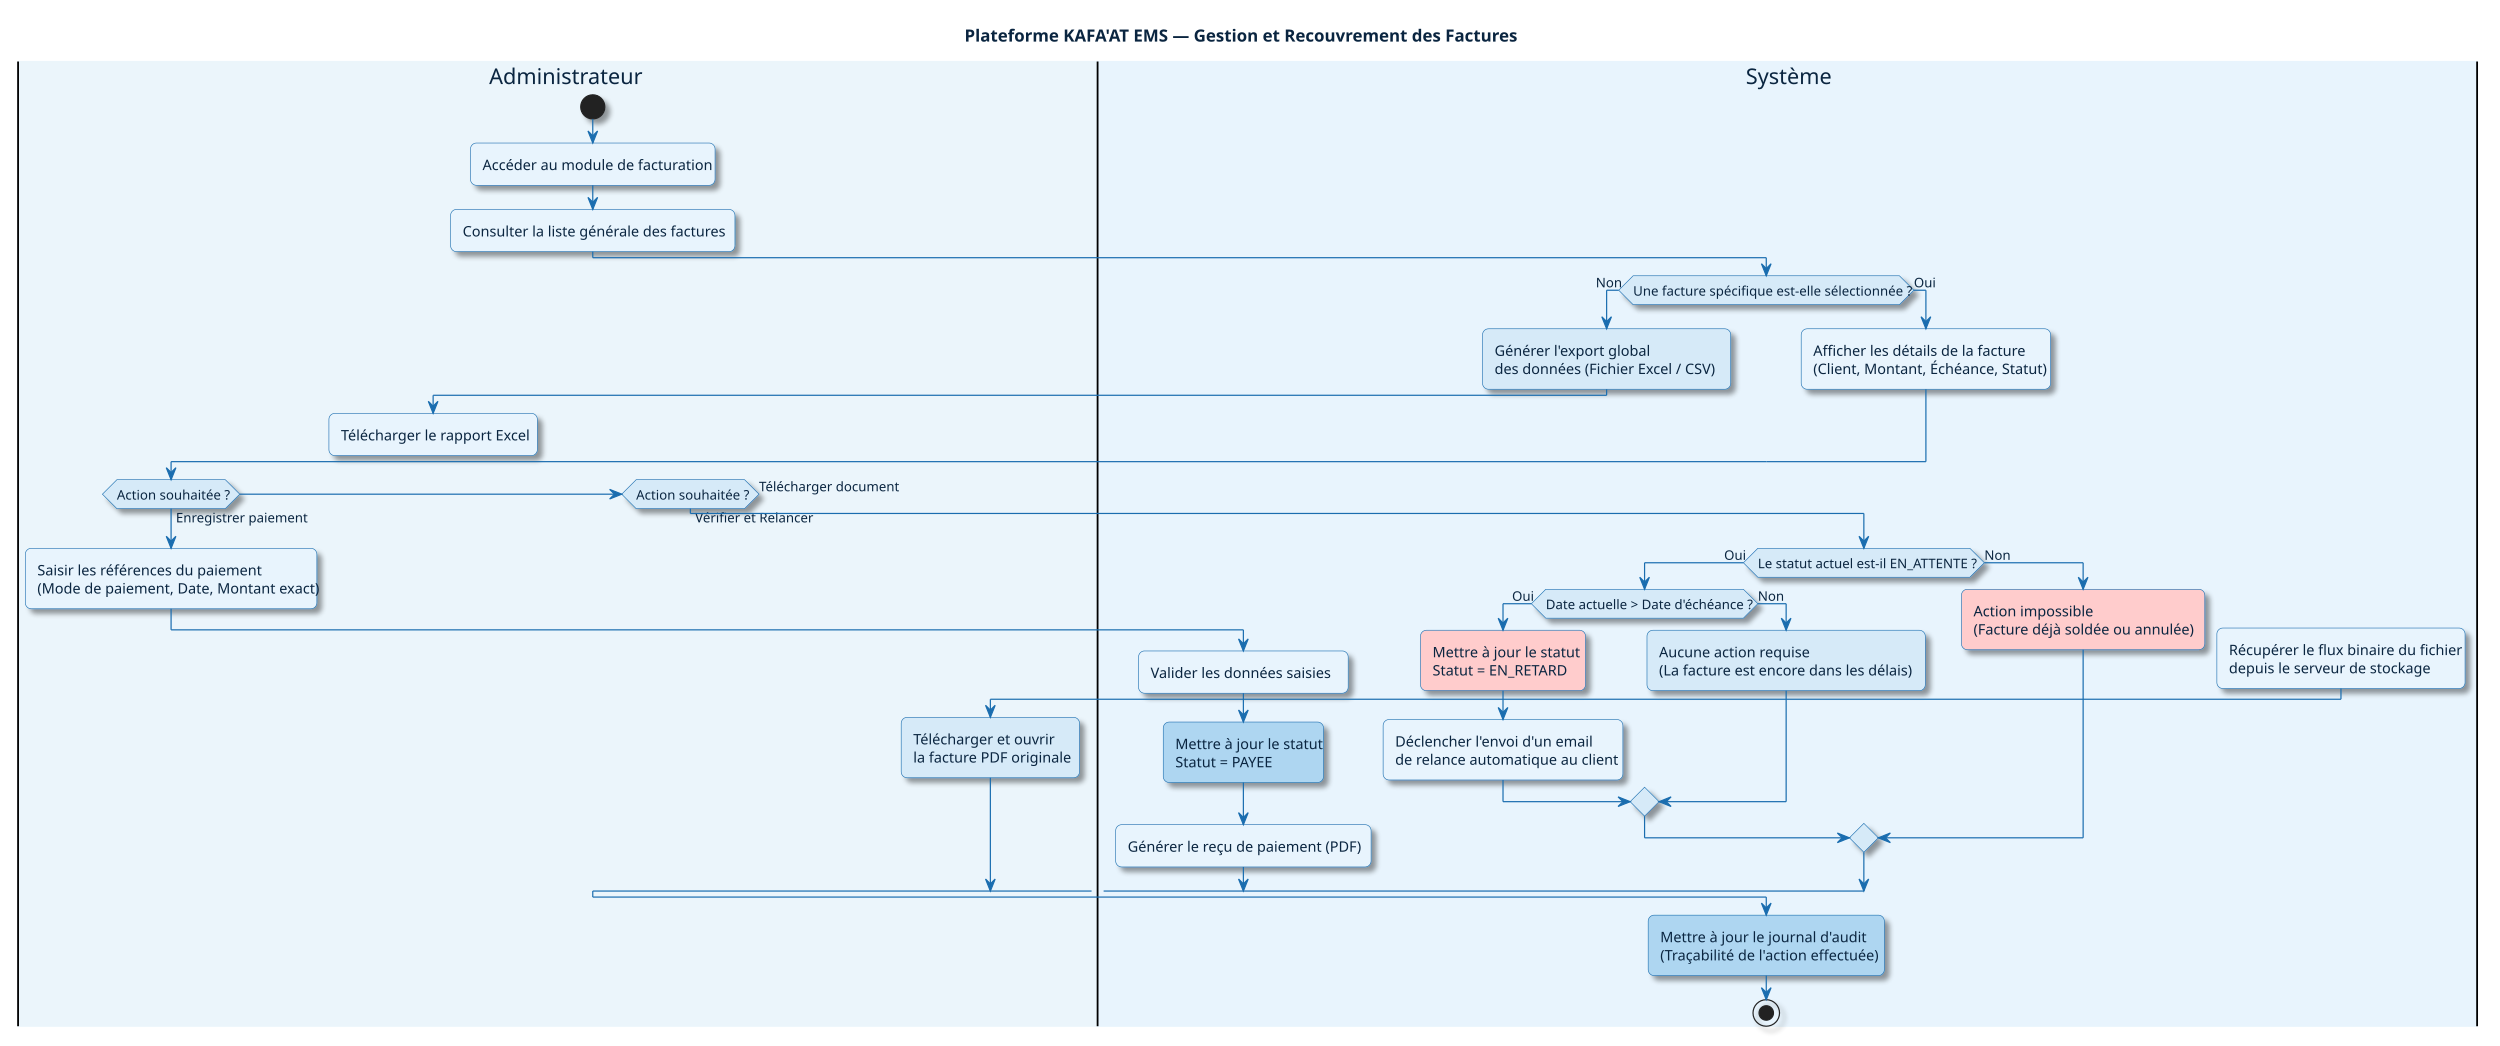
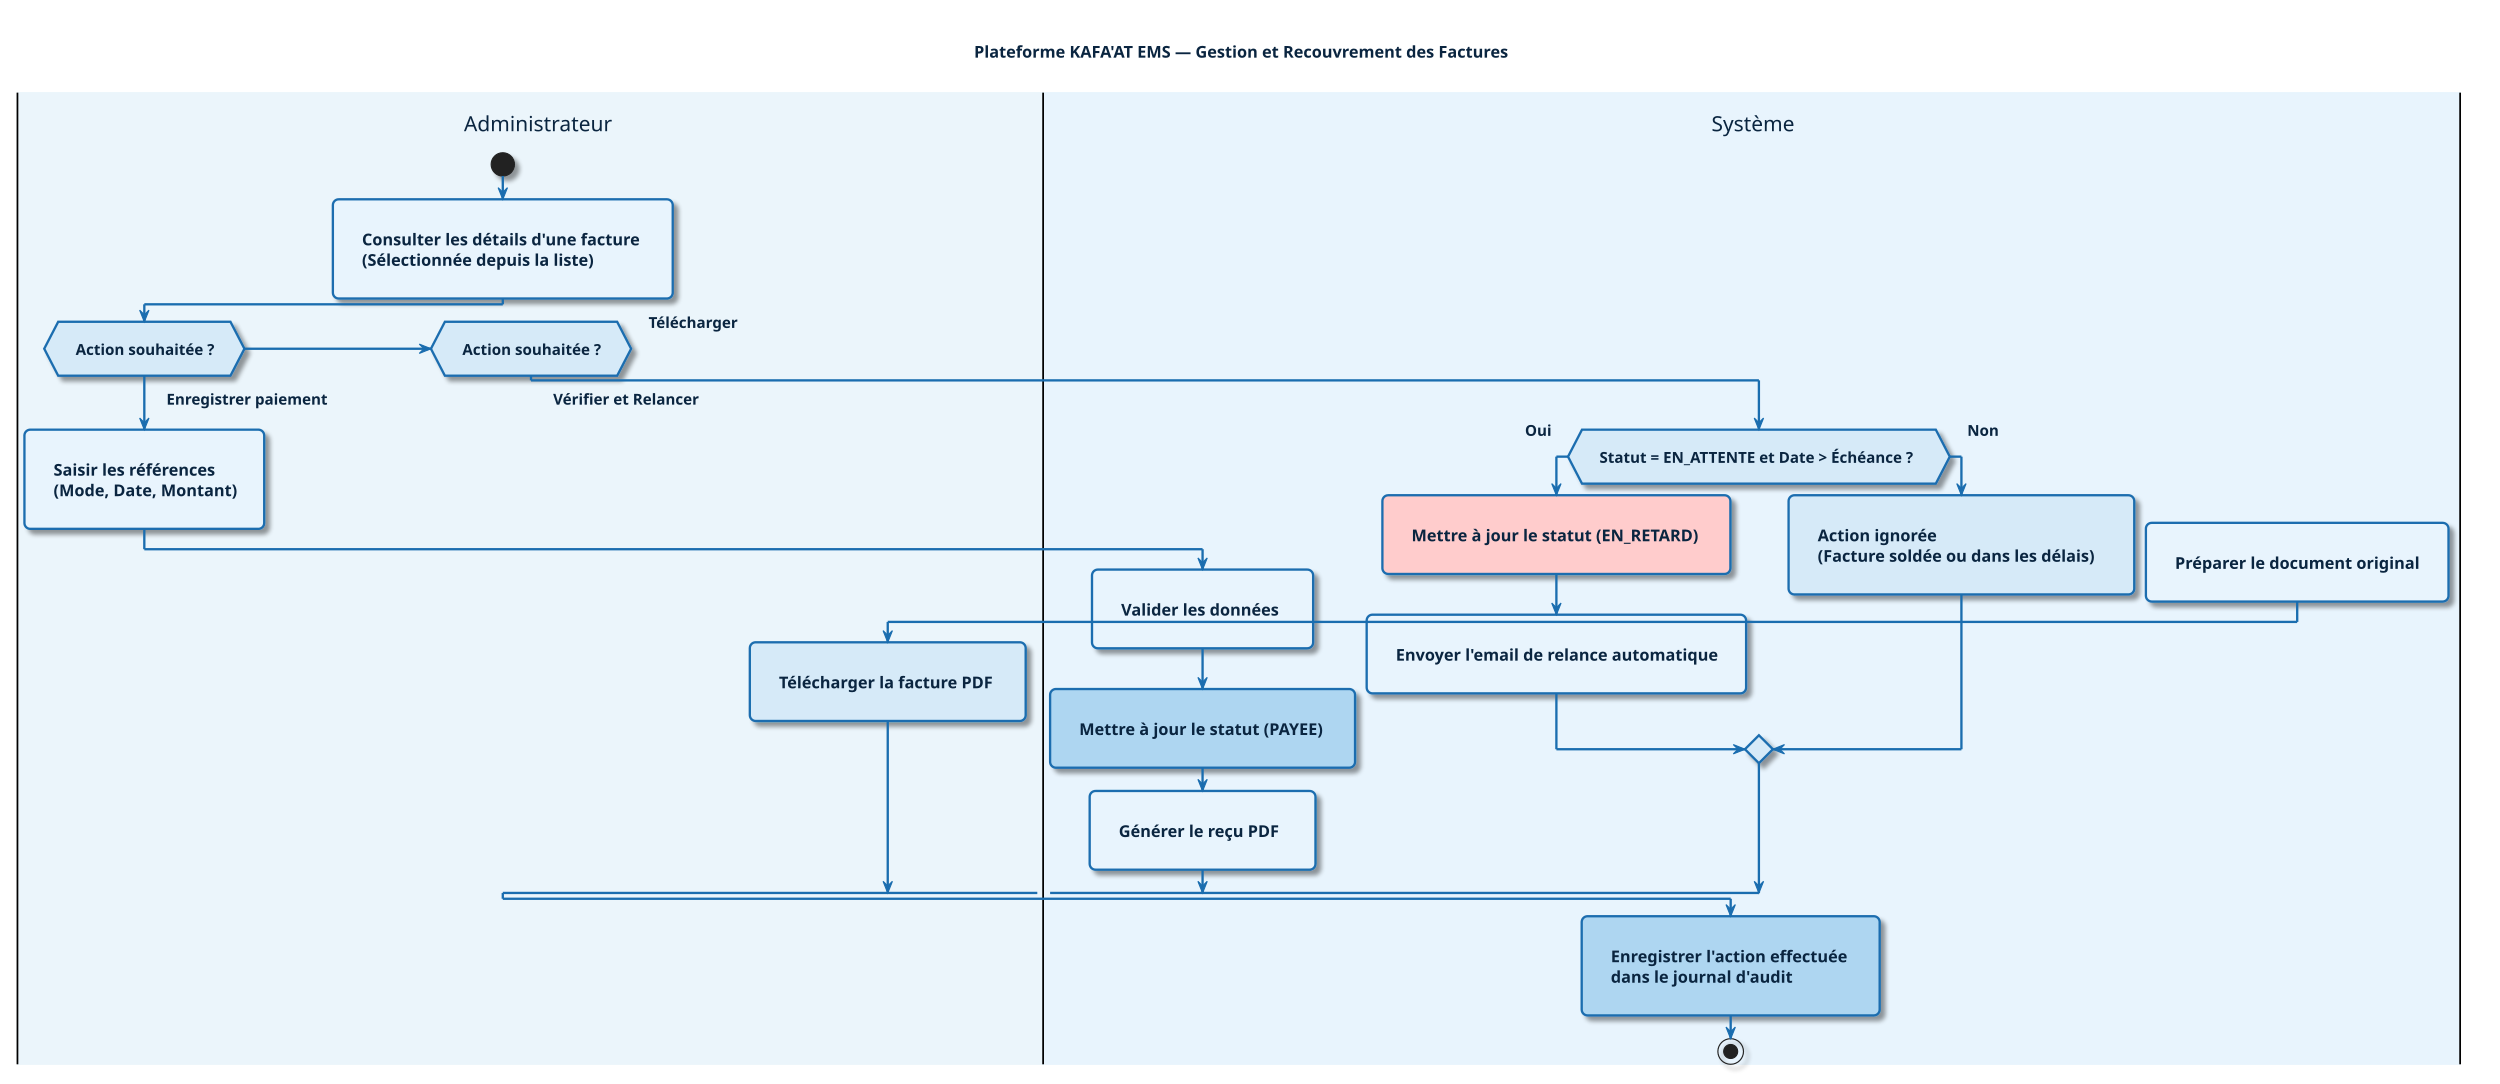
- <svg xmlns="http://www.w3.org/2000/svg" contentStyleType="text/css" height="868px" preserveAspectRatio="none" style="width:2075px;height:868px;background:#FFFFFF;" version="1.1" viewBox="0 0 2075 868" width="2075px" zoomAndPan="magnify">
+ <svg xmlns="http://www.w3.org/2000/svg" contentStyleType="text/css" height="931px" preserveAspectRatio="none" style="width:2148px;height:931px;background:#FFFFFF;" version="1.1" viewBox="0 0 2148 931" width="2148px" zoomAndPan="magnify">
  <defs>
-     <filter height="300%" id="fbro28ulmccvf" width="300%" x="-1" y="-1">
+     <filter height="300%" id="fytx4vvy6vx4m" width="300%" x="-1" y="-1">
      <feGaussianBlur result="blurOut" stdDeviation="2.0" />
      <feColorMatrix in="blurOut" result="blurOut2" type="matrix" values="0 0 0 0 0 0 0 0 0 0 0 0 0 0 0 0 0 0 .4 0" />
      <feOffset dx="4.0" dy="4.0" in="blurOut2" result="blurOut3" />
      <feBlend in="SourceGraphic" in2="blurOut3" mode="normal" />
    </filter>
  </defs>
  <g>
-     <text fill="#0A2540" font-family="sans-serif" font-size="14" font-weight="bold" lengthAdjust="spacing" textLength="471.438" x="800.531" y="34.533">Plateforme KAFA'AT EMS — Gestion et Recouvrement des Factures</text>
-     <rect fill="none" height="22.641" style="stroke:none;stroke-width:1.0;" width="2042.5" x="15" y="51.065" />
-     <rect fill="#EBF5FB" height="800.696" style="stroke:#EBF5FB;stroke-width:1.0;" width="896" x="15" y="51.065" />
-     <ellipse cx="492" cy="88.705" fill="#222222" filter="url(#fbro28ulmccvf)" rx="10" ry="10" style="stroke:#222222;stroke-width:1.0;" />
-     <rect fill="#E8F4FD" filter="url(#fbro28ulmccvf)" height="35.094" rx="5" ry="5" style="stroke:#1A6DAF;stroke-width:0.5;" width="203" x="390.5" y="118.705" />
-     <text fill="#0A2540" font-family="sans-serif" font-size="12" lengthAdjust="spacing" textLength="183" x="400.5" y="141.162">Accéder au module de facturation</text>
-     <rect fill="#E8F4FD" filter="url(#fbro28ulmccvf)" height="35.094" rx="5" ry="5" style="stroke:#1A6DAF;stroke-width:0.5;" width="236" x="374" y="173.799" />
-     <text fill="#0A2540" font-family="sans-serif" font-size="12" lengthAdjust="spacing" textLength="216" x="384" y="196.256">Consulter la liste générale des factures</text>
-     <rect fill="#E8F4FD" filter="url(#fbro28ulmccvf)" height="35.094" rx="5" ry="5" style="stroke:#1A6DAF;stroke-width:0.5;" width="173" x="273" y="343.08" />
-     <text fill="#0A2540" font-family="sans-serif" font-size="12" lengthAdjust="spacing" textLength="153" x="283" y="365.537">Télécharger le rapport Excel</text>
-     <polygon fill="#D6EAF8" filter="url(#fbro28ulmccvf)" points="97,398.174,187,398.174,199,410.174,187,422.174,97,422.174,85,410.174,97,398.174" style="stroke:#1A6DAF;stroke-width:0.5;" />
-     <text fill="#0A2540" font-family="sans-serif" font-size="11" lengthAdjust="spacing" textLength="99" x="146" y="433.593">Enregistrer paiement</text>
-     <text fill="#0A2540" font-family="sans-serif" font-size="11" lengthAdjust="spacing" textLength="90" x="97" y="414.675">Action souhaitée ?</text>
-     <rect fill="#E8F4FD" filter="url(#fbro28ulmccvf)" height="50.188" rx="5" ry="5" style="stroke:#1A6DAF;stroke-width:0.5;" width="242" x="21" y="455.093" />
-     <text fill="#0A2540" font-family="sans-serif" font-size="12" lengthAdjust="spacing" textLength="186" x="31" y="477.55">Saisir les références du paiement</text>
-     <text fill="#0A2540" font-family="sans-serif" font-size="12" lengthAdjust="spacing" textLength="222" x="31" y="492.644">(Mode de paiement, Date, Montant exact)</text>
-     <polygon fill="#D6EAF8" filter="url(#fbro28ulmccvf)" points="528,398.174,618,398.174,630,410.174,618,422.174,528,422.174,516,410.174,528,398.174" style="stroke:#1A6DAF;stroke-width:0.5;" />
-     <text fill="#0A2540" font-family="sans-serif" font-size="11" lengthAdjust="spacing" textLength="94" x="577" y="433.593">Vérifier et Relancer</text>
-     <text fill="#0A2540" font-family="sans-serif" font-size="11" lengthAdjust="spacing" textLength="90" x="528" y="414.675">Action souhaitée ?</text>
-     <text fill="#0A2540" font-family="sans-serif" font-size="11" lengthAdjust="spacing" textLength="108" x="630" y="407.757">Télécharger document</text>
-     <rect fill="#D6EAF8" filter="url(#fbro28ulmccvf)" height="50.188" rx="5" ry="5" style="stroke:#1A6DAF;stroke-width:0.5;" width="148" x="748" y="595.374" />
-     <text fill="#0A2540" font-family="sans-serif" font-size="12" lengthAdjust="spacing" textLength="112" x="758" y="617.831">Télécharger et ouvrir</text>
-     <text fill="#0A2540" font-family="sans-serif" font-size="12" lengthAdjust="spacing" textLength="128" x="758" y="632.925">la facture PDF originale</text>
-     <line style="stroke:#000000;stroke-width:1.5;" x1="15" x2="15" y1="51.065" y2="851.761" />
-     <rect fill="#E8F4FD" height="800.696" style="stroke:#E8F4FD;stroke-width:1.0;" width="1145" x="911" y="51.065" />
-     <polygon fill="#D6EAF8" filter="url(#fbro28ulmccvf)" points="1355.5,228.893,1576.5,228.893,1588.5,240.893,1576.5,252.893,1355.5,252.893,1343.5,240.893,1355.5,228.893" style="stroke:#1A6DAF;stroke-width:0.5;" />
-     <text fill="#0A2540" font-family="sans-serif" font-size="11" lengthAdjust="spacing" textLength="221" x="1355.5" y="245.394">Une facture spécifique est-elle sélectionnée ?</text>
-     <text fill="#0A2540" font-family="sans-serif" font-size="11" lengthAdjust="spacing" textLength="19" x="1324.5" y="238.476">Non</text>
-     <text fill="#0A2540" font-family="sans-serif" font-size="11" lengthAdjust="spacing" textLength="16" x="1588.5" y="238.476">Oui</text>
-     <rect fill="#D6EAF8" filter="url(#fbro28ulmccvf)" height="50.188" rx="5" ry="5" style="stroke:#1A6DAF;stroke-width:0.5;" width="206" x="1230.5" y="272.893" />
-     <text fill="#0A2540" font-family="sans-serif" font-size="12" lengthAdjust="spacing" textLength="123" x="1240.5" y="295.35">Générer l'export global</text>
-     <text fill="#0A2540" font-family="sans-serif" font-size="12" lengthAdjust="spacing" textLength="186" x="1240.5" y="310.443">des données (Fichier Excel / CSV)</text>
-     <rect fill="#E8F4FD" filter="url(#fbro28ulmccvf)" height="50.188" rx="5" ry="5" style="stroke:#1A6DAF;stroke-width:0.5;" width="207" x="1495" y="272.893" />
-     <text fill="#0A2540" font-family="sans-serif" font-size="12" lengthAdjust="spacing" textLength="170" x="1505" y="295.35">Afficher les détails de la facture</text>
-     <text fill="#0A2540" font-family="sans-serif" font-size="12" lengthAdjust="spacing" textLength="187" x="1505" y="310.443">(Client, Montant, Échéance, Statut)</text>
-     <rect fill="#E8F4FD" filter="url(#fbro28ulmccvf)" height="35.094" rx="5" ry="5" style="stroke:#1A6DAF;stroke-width:0.5;" width="174" x="945" y="540.28" />
-     <text fill="#0A2540" font-family="sans-serif" font-size="12" lengthAdjust="spacing" textLength="154" x="955" y="562.737">Valider les données saisies</text>
-     <rect fill="#AED6F1" filter="url(#fbro28ulmccvf)" height="50.188" rx="5" ry="5" style="stroke:#1A6DAF;stroke-width:0.5;" width="133" x="965.5" y="599.292" />
-     <text fill="#0A2540" font-family="sans-serif" font-size="12" lengthAdjust="spacing" textLength="113" x="975.5" y="621.749">Mettre à jour le statut</text>
-     <text fill="#0A2540" font-family="sans-serif" font-size="12" lengthAdjust="spacing" textLength="82" x="975.5" y="636.843">Statut = PAYEE</text>
-     <rect fill="#E8F4FD" filter="url(#fbro28ulmccvf)" height="35.094" rx="5" ry="5" style="stroke:#1A6DAF;stroke-width:0.5;" width="212" x="926" y="684.48" />
-     <text fill="#0A2540" font-family="sans-serif" font-size="12" lengthAdjust="spacing" textLength="192" x="936" y="706.937">Générer le reçu de paiement (PDF)</text>
-     <polygon fill="#D6EAF8" filter="url(#fbro28ulmccvf)" points="1459,455.093,1635,455.093,1647,467.093,1635,479.093,1459,479.093,1447,467.093,1459,455.093" style="stroke:#1A6DAF;stroke-width:0.5;" />
-     <text fill="#0A2540" font-family="sans-serif" font-size="11" lengthAdjust="spacing" textLength="176" x="1459" y="471.594">Le statut actuel est-il EN_ATTENTE ?</text>
-     <text fill="#0A2540" font-family="sans-serif" font-size="11" lengthAdjust="spacing" textLength="16" x="1431" y="464.676">Oui</text>
-     <text fill="#0A2540" font-family="sans-serif" font-size="11" lengthAdjust="spacing" textLength="19" x="1647" y="464.676">Non</text>
-     <polygon fill="#D6EAF8" filter="url(#fbro28ulmccvf)" points="1283,489.093,1447,489.093,1459,501.093,1447,513.093,1283,513.093,1271,501.093,1283,489.093" style="stroke:#1A6DAF;stroke-width:0.5;" />
-     <text fill="#0A2540" font-family="sans-serif" font-size="11" lengthAdjust="spacing" textLength="164" x="1283" y="505.594">Date actuelle &gt; Date d'échéance ?</text>
-     <text fill="#0A2540" font-family="sans-serif" font-size="11" lengthAdjust="spacing" textLength="16" x="1255" y="498.676">Oui</text>
-     <text fill="#0A2540" font-family="sans-serif" font-size="11" lengthAdjust="spacing" textLength="19" x="1459" y="498.676">Non</text>
-     <rect fill="#FFCCCC" filter="url(#fbro28ulmccvf)" height="50.188" rx="5" ry="5" style="stroke:#1A6DAF;stroke-width:0.5;" width="137" x="1179" y="523.093" />
-     <text fill="#0A2540" font-family="sans-serif" font-size="12" lengthAdjust="spacing" textLength="113" x="1189" y="545.55">Mettre à jour le statut</text>
-     <text fill="#0A2540" font-family="sans-serif" font-size="12" lengthAdjust="spacing" textLength="117" x="1189" y="560.644">Statut = EN_RETARD</text>
-     <rect fill="#E8F4FD" filter="url(#fbro28ulmccvf)" height="50.188" rx="5" ry="5" style="stroke:#1A6DAF;stroke-width:0.5;" width="199" x="1148" y="597.198" />
-     <text fill="#0A2540" font-family="sans-serif" font-size="12" lengthAdjust="spacing" textLength="160" x="1158" y="619.655">Déclencher l'envoi d'un email</text>
-     <text fill="#0A2540" font-family="sans-serif" font-size="12" lengthAdjust="spacing" textLength="179" x="1158" y="634.749">de relance automatique au client</text>
-     <rect fill="#D6EAF8" filter="url(#fbro28ulmccvf)" height="50.188" rx="5" ry="5" style="stroke:#1A6DAF;stroke-width:0.5;" width="231" x="1367" y="523.093" />
-     <text fill="#0A2540" font-family="sans-serif" font-size="12" lengthAdjust="spacing" textLength="122" x="1377" y="545.55">Aucune action requise</text>
-     <text fill="#0A2540" font-family="sans-serif" font-size="12" lengthAdjust="spacing" textLength="211" x="1377" y="560.644">(La facture est encore dans les délais)</text>
-     <polygon fill="#D6EAF8" filter="url(#fbro28ulmccvf)" points="1365,653.386,1377,665.386,1365,677.386,1353,665.386,1365,653.386" style="stroke:#1A6DAF;stroke-width:0.5;" />
-     <rect fill="#FFCCCC" filter="url(#fbro28ulmccvf)" height="50.188" rx="5" ry="5" style="stroke:#1A6DAF;stroke-width:0.5;" width="202" x="1628" y="489.093" />
-     <text fill="#0A2540" font-family="sans-serif" font-size="12" lengthAdjust="spacing" textLength="98" x="1638" y="511.55">Action impossible</text>
-     <text fill="#0A2540" font-family="sans-serif" font-size="12" lengthAdjust="spacing" textLength="182" x="1638" y="526.644">(Facture déjà soldée ou annulée)</text>
-     <polygon fill="#D6EAF8" filter="url(#fbro28ulmccvf)" points="1547,683.386,1559,695.386,1547,707.386,1535,695.386,1547,683.386" style="stroke:#1A6DAF;stroke-width:0.5;" />
-     <rect fill="#E8F4FD" filter="url(#fbro28ulmccvf)" height="50.188" rx="5" ry="5" style="stroke:#1A6DAF;stroke-width:0.5;" width="206" x="1840" y="521.269" />
-     <text fill="#0A2540" font-family="sans-serif" font-size="12" lengthAdjust="spacing" textLength="186" x="1850" y="543.726">Récupérer le flux binaire du fichier</text>
-     <text fill="#0A2540" font-family="sans-serif" font-size="12" lengthAdjust="spacing" textLength="165" x="1850" y="558.819">depuis le serveur de stockage</text>
-     <rect fill="#AED6F1" filter="url(#fbro28ulmccvf)" height="50.188" rx="5" ry="5" style="stroke:#1A6DAF;stroke-width:0.5;" width="196" x="1368" y="759.573" />
-     <text fill="#0A2540" font-family="sans-serif" font-size="12" lengthAdjust="spacing" textLength="160" x="1378" y="782.03">Mettre à jour le journal d'audit</text>
-     <text fill="#0A2540" font-family="sans-serif" font-size="12" lengthAdjust="spacing" textLength="176" x="1378" y="797.124">(Traçabilité de l'action effectuée)</text>
-     <ellipse cx="1466" cy="840.761" fill="none" filter="url(#fbro28ulmccvf)" rx="11" ry="11" style="stroke:#222222;stroke-width:1.0;" />
-     <ellipse cx="1466" cy="840.761" fill="#222222" rx="6" ry="6" style="stroke:#222222;stroke-width:1.0;" />
-     <line style="stroke:#000000;stroke-width:1.5;" x1="911" x2="911" y1="51.065" y2="851.761" />
-     <line style="stroke:#000000;stroke-width:1.5;" x1="2056" x2="2056" y1="51.065" y2="851.761" />
-     <line style="stroke:#1A6DAF;stroke-width:1.0;" x1="492" x2="492" y1="98.705" y2="118.705" />
-     <polygon fill="#1A6DAF" points="488,108.705,492,118.705,496,108.705,492,112.705" style="stroke:#1A6DAF;stroke-width:1.0;" />
-     <line style="stroke:#1A6DAF;stroke-width:1.0;" x1="492" x2="492" y1="153.799" y2="173.799" />
-     <polygon fill="#1A6DAF" points="488,163.799,492,173.799,496,163.799,492,167.799" style="stroke:#1A6DAF;stroke-width:1.0;" />
-     <line style="stroke:#1A6DAF;stroke-width:1.0;" x1="142" x2="142" y1="422.174" y2="455.093" />
-     <polygon fill="#1A6DAF" points="138,445.093,142,455.093,146,445.093,142,449.093" style="stroke:#1A6DAF;stroke-width:1.0;" />
-     <line style="stroke:#1A6DAF;stroke-width:1.0;" x1="199" x2="516" y1="410.174" y2="410.174" />
-     <polygon fill="#1A6DAF" points="506,406.174,516,410.174,506,414.174,510,410.174" style="stroke:#1A6DAF;stroke-width:1.0;" />
-     <line style="stroke:#1A6DAF;stroke-width:1.0;" x1="1466" x2="1466" y1="383.174" y2="383.174" />
-     <line style="stroke:#1A6DAF;stroke-width:1.0;" x1="1466" x2="142" y1="383.174" y2="383.174" />
-     <line style="stroke:#1A6DAF;stroke-width:1.0;" x1="142" x2="142" y1="383.174" y2="398.174" />
-     <polygon fill="#1A6DAF" points="138,388.174,142,398.174,146,388.174,142,392.174" style="stroke:#1A6DAF;stroke-width:1.0;" />
-     <line style="stroke:#1A6DAF;stroke-width:1.0;" x1="822" x2="822" y1="645.562" y2="739.573" />
-     <polygon fill="#1A6DAF" points="818,729.573,822,739.573,826,729.573,822,733.573" style="stroke:#1A6DAF;stroke-width:1.0;" />
-     <line style="stroke:#1A6DAF;stroke-width:1.0;" x1="492" x2="906" y1="739.573" y2="739.573" />
-     <line style="stroke:#1A6DAF;stroke-width:1.0;" x1="1343.5" x2="1333.5" y1="240.893" y2="240.893" />
-     <line style="stroke:#1A6DAF;stroke-width:1.0;" x1="1333.5" x2="1333.5" y1="240.893" y2="272.893" />
-     <polygon fill="#1A6DAF" points="1329.5,262.893,1333.5,272.893,1337.5,262.893,1333.5,266.893" style="stroke:#1A6DAF;stroke-width:1.0;" />
-     <line style="stroke:#1A6DAF;stroke-width:1.0;" x1="1588.5" x2="1598.5" y1="240.893" y2="240.893" />
-     <line style="stroke:#1A6DAF;stroke-width:1.0;" x1="1598.5" x2="1598.5" y1="240.893" y2="272.893" />
-     <polygon fill="#1A6DAF" points="1594.5,262.893,1598.5,272.893,1602.5,262.893,1598.5,266.893" style="stroke:#1A6DAF;stroke-width:1.0;" />
-     <line style="stroke:#1A6DAF;stroke-width:1.0;" x1="1598.5" x2="1598.5" y1="323.08" y2="383.174" />
-     <line style="stroke:#1A6DAF;stroke-width:1.0;" x1="1598.5" x2="1466" y1="383.174" y2="383.174" />
-     <line style="stroke:#1A6DAF;stroke-width:1.0;" x1="1032" x2="1032" y1="575.374" y2="599.292" />
-     <polygon fill="#1A6DAF" points="1028,589.292,1032,599.292,1036,589.292,1032,593.292" style="stroke:#1A6DAF;stroke-width:1.0;" />
-     <line style="stroke:#1A6DAF;stroke-width:1.0;" x1="1032" x2="1032" y1="649.48" y2="684.48" />
-     <polygon fill="#1A6DAF" points="1028,674.48,1032,684.48,1036,674.48,1032,678.48" style="stroke:#1A6DAF;stroke-width:1.0;" />
-     <line style="stroke:#1A6DAF;stroke-width:1.0;" x1="1247.5" x2="1247.5" y1="573.28" y2="597.198" />
-     <polygon fill="#1A6DAF" points="1243.5,587.198,1247.5,597.198,1251.5,587.198,1247.5,591.198" style="stroke:#1A6DAF;stroke-width:1.0;" />
-     <line style="stroke:#1A6DAF;stroke-width:1.0;" x1="1271" x2="1247.5" y1="501.093" y2="501.093" />
-     <line style="stroke:#1A6DAF;stroke-width:1.0;" x1="1247.5" x2="1247.5" y1="501.093" y2="523.093" />
-     <polygon fill="#1A6DAF" points="1243.5,513.093,1247.5,523.093,1251.5,513.093,1247.5,517.093" style="stroke:#1A6DAF;stroke-width:1.0;" />
-     <line style="stroke:#1A6DAF;stroke-width:1.0;" x1="1459" x2="1482.5" y1="501.093" y2="501.093" />
-     <line style="stroke:#1A6DAF;stroke-width:1.0;" x1="1482.5" x2="1482.5" y1="501.093" y2="523.093" />
-     <polygon fill="#1A6DAF" points="1478.5,513.093,1482.5,523.093,1486.5,513.093,1482.5,517.093" style="stroke:#1A6DAF;stroke-width:1.0;" />
-     <line style="stroke:#1A6DAF;stroke-width:1.0;" x1="1247.5" x2="1247.5" y1="647.386" y2="665.386" />
-     <line style="stroke:#1A6DAF;stroke-width:1.0;" x1="1247.5" x2="1353" y1="665.386" y2="665.386" />
-     <polygon fill="#1A6DAF" points="1343,661.386,1353,665.386,1343,669.386,1347,665.386" style="stroke:#1A6DAF;stroke-width:1.0;" />
-     <line style="stroke:#1A6DAF;stroke-width:1.0;" x1="1482.5" x2="1482.5" y1="573.28" y2="665.386" />
-     <line style="stroke:#1A6DAF;stroke-width:1.0;" x1="1482.5" x2="1377" y1="665.386" y2="665.386" />
-     <polygon fill="#1A6DAF" points="1387,661.386,1377,665.386,1387,669.386,1383,665.386" style="stroke:#1A6DAF;stroke-width:1.0;" />
-     <line style="stroke:#1A6DAF;stroke-width:1.0;" x1="1447" x2="1365" y1="467.093" y2="467.093" />
-     <line style="stroke:#1A6DAF;stroke-width:1.0;" x1="1365" x2="1365" y1="467.093" y2="489.093" />
-     <polygon fill="#1A6DAF" points="1361,479.093,1365,489.093,1369,479.093,1365,483.093" style="stroke:#1A6DAF;stroke-width:1.0;" />
-     <line style="stroke:#1A6DAF;stroke-width:1.0;" x1="1647" x2="1729" y1="467.093" y2="467.093" />
-     <line style="stroke:#1A6DAF;stroke-width:1.0;" x1="1729" x2="1729" y1="467.093" y2="489.093" />
-     <polygon fill="#1A6DAF" points="1725,479.093,1729,489.093,1733,479.093,1729,483.093" style="stroke:#1A6DAF;stroke-width:1.0;" />
-     <line style="stroke:#1A6DAF;stroke-width:1.0;" x1="1365" x2="1365" y1="677.386" y2="695.386" />
-     <line style="stroke:#1A6DAF;stroke-width:1.0;" x1="1365" x2="1535" y1="695.386" y2="695.386" />
-     <polygon fill="#1A6DAF" points="1525,691.386,1535,695.386,1525,699.386,1529,695.386" style="stroke:#1A6DAF;stroke-width:1.0;" />
-     <line style="stroke:#1A6DAF;stroke-width:1.0;" x1="1729" x2="1729" y1="539.28" y2="695.386" />
-     <line style="stroke:#1A6DAF;stroke-width:1.0;" x1="1729" x2="1559" y1="695.386" y2="695.386" />
-     <polygon fill="#1A6DAF" points="1569,691.386,1559,695.386,1569,699.386,1565,695.386" style="stroke:#1A6DAF;stroke-width:1.0;" />
-     <line style="stroke:#1A6DAF;stroke-width:1.0;" x1="1032" x2="1032" y1="719.573" y2="739.573" />
-     <polygon fill="#1A6DAF" points="1028,729.573,1032,739.573,1036,729.573,1032,733.573" style="stroke:#1A6DAF;stroke-width:1.0;" />
-     <line style="stroke:#1A6DAF;stroke-width:1.0;" x1="1547" x2="1547" y1="707.386" y2="739.573" />
-     <polygon fill="#1A6DAF" points="1543,729.573,1547,739.573,1551,729.573,1547,733.573" style="stroke:#1A6DAF;stroke-width:1.0;" />
-     <line style="stroke:#1A6DAF;stroke-width:1.0;" x1="916" x2="1547" y1="739.573" y2="739.573" />
-     <line style="stroke:#1A6DAF;stroke-width:1.0;" x1="1466" x2="1466" y1="809.761" y2="829.761" />
-     <polygon fill="#1A6DAF" points="1462,819.761,1466,829.761,1470,819.761,1466,823.761" style="stroke:#1A6DAF;stroke-width:1.0;" />
-     <line style="stroke:#1A6DAF;stroke-width:1.0;" x1="1333.5" x2="1333.5" y1="323.08" y2="328.08" />
-     <line style="stroke:#1A6DAF;stroke-width:1.0;" x1="1333.5" x2="359.5" y1="328.08" y2="328.08" />
-     <line style="stroke:#1A6DAF;stroke-width:1.0;" x1="359.5" x2="359.5" y1="328.08" y2="343.08" />
-     <polygon fill="#1A6DAF" points="355.5,333.08,359.5,343.08,363.5,333.08,359.5,337.08" style="stroke:#1A6DAF;stroke-width:1.0;" />
-     <line style="stroke:#1A6DAF;stroke-width:1.0;" x1="492" x2="492" y1="208.893" y2="213.893" />
-     <line style="stroke:#1A6DAF;stroke-width:1.0;" x1="492" x2="1466" y1="213.893" y2="213.893" />
-     <line style="stroke:#1A6DAF;stroke-width:1.0;" x1="1466" x2="1466" y1="213.893" y2="228.893" />
-     <polygon fill="#1A6DAF" points="1462,218.893,1466,228.893,1470,218.893,1466,222.893" style="stroke:#1A6DAF;stroke-width:1.0;" />
-     <line style="stroke:#1A6DAF;stroke-width:1.0;" x1="142" x2="142" y1="505.28" y2="522.78" />
-     <line style="stroke:#1A6DAF;stroke-width:1.0;" x1="142" x2="1032" y1="522.78" y2="522.78" />
-     <line style="stroke:#1A6DAF;stroke-width:1.0;" x1="1032" x2="1032" y1="522.78" y2="540.28" />
-     <polygon fill="#1A6DAF" points="1028,530.28,1032,540.28,1036,530.28,1032,534.28" style="stroke:#1A6DAF;stroke-width:1.0;" />
-     <line style="stroke:#1A6DAF;stroke-width:1.0;" x1="1943" x2="1943" y1="571.456" y2="580.374" />
-     <line style="stroke:#1A6DAF;stroke-width:1.0;" x1="1943" x2="822" y1="580.374" y2="580.374" />
-     <line style="stroke:#1A6DAF;stroke-width:1.0;" x1="822" x2="822" y1="580.374" y2="595.374" />
-     <polygon fill="#1A6DAF" points="818,585.374,822,595.374,826,585.374,822,589.374" style="stroke:#1A6DAF;stroke-width:1.0;" />
-     <line style="stroke:#1A6DAF;stroke-width:1.0;" x1="573" x2="573" y1="422.174" y2="426.174" />
-     <line style="stroke:#1A6DAF;stroke-width:1.0;" x1="573" x2="1547" y1="426.174" y2="426.174" />
-     <line style="stroke:#1A6DAF;stroke-width:1.0;" x1="1547" x2="1547" y1="426.174" y2="455.093" />
-     <polygon fill="#1A6DAF" points="1543,445.093,1547,455.093,1551,445.093,1547,449.093" style="stroke:#1A6DAF;stroke-width:1.0;" />
-     <line style="stroke:#1A6DAF;stroke-width:1.0;" x1="492" x2="492" y1="739.573" y2="744.573" />
-     <line style="stroke:#1A6DAF;stroke-width:1.0;" x1="492" x2="1466" y1="744.573" y2="744.573" />
-     <line style="stroke:#1A6DAF;stroke-width:1.0;" x1="1466" x2="1466" y1="744.573" y2="759.573" />
-     <polygon fill="#1A6DAF" points="1462,749.573,1466,759.573,1470,749.573,1466,753.573" style="stroke:#1A6DAF;stroke-width:1.0;" />
-     <text fill="#0A2540" font-family="sans-serif" font-size="18" lengthAdjust="spacing" textLength="114" x="406" y="69.75">Administrateur</text>
-     <text fill="#0A2540" font-family="sans-serif" font-size="18" lengthAdjust="spacing" textLength="69" x="1449" y="69.75">Système</text>
+     <text fill="#0A2540" font-family="sans-serif" font-size="14" font-weight="bold" lengthAdjust="spacing" textLength="471.438" x="836.906" y="49.533">Plateforme KAFA'AT EMS — Gestion et Recouvrement des Factures</text>
+     <rect fill="none" height="46.641" style="stroke:none;stroke-width:1.0;" width="2115.25" x="15" y="79.609" />
+     <rect fill="#EBF5FB" height="834.828" style="stroke:#EBF5FB;stroke-width:1.0;" width="881.25" x="15" y="79.609" />
+     <ellipse cx="432" cy="141.25" fill="#222222" filter="url(#fytx4vvy6vx4m)" rx="10" ry="10" style="stroke:#222222;stroke-width:1.0;" />
+     <rect fill="#E8F4FD" filter="url(#fytx4vvy6vx4m)" height="85.219" rx="5" ry="5" style="stroke:#1A6DAF;stroke-width:2.0;" width="292" x="286" y="171.25" />
+     <text fill="#0A2540" font-family="sans-serif" font-size="14" font-weight="bold" lengthAdjust="spacing" textLength="242" x="311" y="210.783">Consulter les détails d'une facture</text>
+     <text fill="#0A2540" font-family="sans-serif" font-size="14" font-weight="bold" lengthAdjust="spacing" textLength="205" x="311" y="228.393">(Sélectionnée depuis la liste)</text>
+     <polygon fill="#D6EAF8" filter="url(#fytx4vvy6vx4m)" points="50,276.469,198,276.469,210,299.644,198,322.82,50,322.82,38,299.644,50,276.469" style="stroke:#1A6DAF;stroke-width:2.0;" />
+     <text fill="#0A2540" font-family="sans-serif" font-size="13" font-weight="bold" lengthAdjust="spacing" textLength="133" x="143" y="347.672">Enregistrer paiement</text>
+     <text fill="#0A2540" font-family="sans-serif" font-size="13" font-weight="bold" lengthAdjust="spacing" textLength="118" x="65" y="304.964">Action souhaitée ?</text>
+     <rect fill="#E8F4FD" filter="url(#fytx4vvy6vx4m)" height="85.219" rx="5" ry="5" style="stroke:#1A6DAF;stroke-width:2.0;" width="206" x="21" y="369.172" />
+     <text fill="#0A2540" font-family="sans-serif" font-size="14" font-weight="bold" lengthAdjust="spacing" textLength="146" x="46" y="408.705">Saisir les références</text>
+     <text fill="#0A2540" font-family="sans-serif" font-size="14" font-weight="bold" lengthAdjust="spacing" textLength="156" x="46" y="426.315">(Mode, Date, Montant)</text>
+     <polygon fill="#D6EAF8" filter="url(#fytx4vvy6vx4m)" points="382.25,276.469,530.25,276.469,542.25,299.644,530.25,322.82,382.25,322.82,370.25,299.644,382.25,276.469" style="stroke:#1A6DAF;stroke-width:2.0;" />
+     <text fill="#0A2540" font-family="sans-serif" font-size="13" font-weight="bold" lengthAdjust="spacing" textLength="124" x="475.25" y="347.672">Vérifier et Relancer</text>
+     <text fill="#0A2540" font-family="sans-serif" font-size="13" font-weight="bold" lengthAdjust="spacing" textLength="118" x="397.25" y="304.964">Action souhaitée ?</text>
+     <text fill="#0A2540" font-family="sans-serif" font-size="13" font-weight="bold" lengthAdjust="spacing" textLength="77" x="557.25" y="281.788">Télécharger</text>
+     <rect fill="#D6EAF8" filter="url(#fytx4vvy6vx4m)" height="67.609" rx="5" ry="5" style="stroke:#1A6DAF;stroke-width:2.0;" width="237" x="644.25" y="551.844" />
+     <text fill="#0A2540" font-family="sans-serif" font-size="14" font-weight="bold" lengthAdjust="spacing" textLength="187" x="669.25" y="591.377">Télécharger la facture PDF</text>
+     <line style="stroke:#000000;stroke-width:1.5;" x1="15" x2="15" y1="79.609" y2="914.438" />
+     <rect fill="#E8F4FD" height="834.828" style="stroke:#E8F4FD;stroke-width:1.0;" width="1217.5" x="896.25" y="79.609" />
+     <rect fill="#E8F4FD" filter="url(#fytx4vvy6vx4m)" height="67.609" rx="5" ry="5" style="stroke:#1A6DAF;stroke-width:2.0;" width="190" x="938.25" y="489.391" />
+     <text fill="#0A2540" font-family="sans-serif" font-size="14" font-weight="bold" lengthAdjust="spacing" textLength="140" x="963.25" y="528.924">Valider les données</text>
+     <rect fill="#AED6F1" filter="url(#fytx4vvy6vx4m)" height="67.609" rx="5" ry="5" style="stroke:#1A6DAF;stroke-width:2.0;" width="262" x="902.25" y="592" />
+     <text fill="#0A2540" font-family="sans-serif" font-size="14" font-weight="bold" lengthAdjust="spacing" textLength="212" x="927.25" y="631.533">Mettre à jour le statut (PAYEE)</text>
+     <rect fill="#E8F4FD" filter="url(#fytx4vvy6vx4m)" height="67.609" rx="5" ry="5" style="stroke:#1A6DAF;stroke-width:2.0;" width="194" x="936.25" y="679.609" />
+     <text fill="#0A2540" font-family="sans-serif" font-size="14" font-weight="bold" lengthAdjust="spacing" textLength="144" x="961.25" y="719.143">Générer le reçu PDF</text>
+     <polygon fill="#D6EAF8" filter="url(#fytx4vvy6vx4m)" points="1359.25,369.172,1663.25,369.172,1675.25,392.348,1663.25,415.523,1359.25,415.523,1347.25,392.348,1359.25,369.172" style="stroke:#1A6DAF;stroke-width:2.0;" />
+     <text fill="#0A2540" font-family="sans-serif" font-size="13" font-weight="bold" lengthAdjust="spacing" textLength="274" x="1374.25" y="397.667">Statut = EN_ATTENTE et Date &gt; Échéance ?</text>
+     <text fill="#0A2540" font-family="sans-serif" font-size="13" font-weight="bold" lengthAdjust="spacing" textLength="22" x="1310.25" y="374.491">Oui</text>
+     <text fill="#0A2540" font-family="sans-serif" font-size="13" font-weight="bold" lengthAdjust="spacing" textLength="25" x="1690.25" y="374.491">Non</text>
+     <rect fill="#FFCCCC" filter="url(#fytx4vvy6vx4m)" height="67.609" rx="5" ry="5" style="stroke:#1A6DAF;stroke-width:2.0;" width="299" x="1187.75" y="425.523" />
+     <text fill="#0A2540" font-family="sans-serif" font-size="14" font-weight="bold" lengthAdjust="spacing" textLength="249" x="1212.75" y="465.057">Mettre à jour le statut (EN_RETARD)</text>
+     <rect fill="#E8F4FD" filter="url(#fytx4vvy6vx4m)" height="67.609" rx="5" ry="5" style="stroke:#1A6DAF;stroke-width:2.0;" width="326" x="1174.25" y="528.133" />
+     <text fill="#0A2540" font-family="sans-serif" font-size="14" font-weight="bold" lengthAdjust="spacing" textLength="276" x="1199.25" y="567.666">Envoyer l'email de relance automatique</text>
+     <rect fill="#D6EAF8" filter="url(#fytx4vvy6vx4m)" height="85.219" rx="5" ry="5" style="stroke:#1A6DAF;stroke-width:2.0;" width="297" x="1536.75" y="425.523" />
+     <text fill="#0A2540" font-family="sans-serif" font-size="14" font-weight="bold" lengthAdjust="spacing" textLength="103" x="1561.75" y="465.057">Action ignorée</text>
+     <text fill="#0A2540" font-family="sans-serif" font-size="14" font-weight="bold" lengthAdjust="spacing" textLength="247" x="1561.75" y="482.666">(Facture soldée ou dans les délais)</text>
+     <polygon fill="#D6EAF8" filter="url(#fytx4vvy6vx4m)" points="1511.25,631.742,1523.25,643.742,1511.25,655.742,1499.25,643.742,1511.25,631.742" style="stroke:#1A6DAF;stroke-width:2.0;" />
+     <rect fill="#E8F4FD" filter="url(#fytx4vvy6vx4m)" height="67.609" rx="5" ry="5" style="stroke:#1A6DAF;stroke-width:2.0;" width="260" x="1843.75" y="449.234" />
+     <text fill="#0A2540" font-family="sans-serif" font-size="14" font-weight="bold" lengthAdjust="spacing" textLength="210" x="1868.75" y="488.768">Préparer le document original</text>
+     <rect fill="#AED6F1" filter="url(#fytx4vvy6vx4m)" height="85.219" rx="5" ry="5" style="stroke:#1A6DAF;stroke-width:2.0;" width="256" x="1359" y="787.219" />
+     <text fill="#0A2540" font-family="sans-serif" font-size="14" font-weight="bold" lengthAdjust="spacing" textLength="206" x="1384" y="826.752">Enregistrer l'action effectuée</text>
+     <text fill="#0A2540" font-family="sans-serif" font-size="14" font-weight="bold" lengthAdjust="spacing" textLength="155" x="1384" y="844.361">dans le journal d'audit</text>
+     <ellipse cx="1487" cy="903.438" fill="none" filter="url(#fytx4vvy6vx4m)" rx="11" ry="11" style="stroke:#222222;stroke-width:1.0;" />
+     <ellipse cx="1487" cy="903.438" fill="#222222" rx="6" ry="6" style="stroke:#222222;stroke-width:1.0;" />
+     <line style="stroke:#000000;stroke-width:1.5;" x1="896.25" x2="896.25" y1="79.609" y2="914.438" />
+     <line style="stroke:#000000;stroke-width:1.5;" x1="2113.75" x2="2113.75" y1="79.609" y2="914.438" />
+     <line style="stroke:#1A6DAF;stroke-width:2.0;" x1="432" x2="432" y1="151.25" y2="171.25" />
+     <polygon fill="#1A6DAF" points="428,161.25,432,171.25,436,161.25,432,165.25" style="stroke:#1A6DAF;stroke-width:1.0;" />
+     <line style="stroke:#1A6DAF;stroke-width:2.0;" x1="124" x2="124" y1="322.82" y2="369.172" />
+     <polygon fill="#1A6DAF" points="120,359.172,124,369.172,128,359.172,124,363.172" style="stroke:#1A6DAF;stroke-width:1.0;" />
+     <line style="stroke:#1A6DAF;stroke-width:2.0;" x1="210" x2="370.25" y1="299.644" y2="299.644" />
+     <polygon fill="#1A6DAF" points="360.25,295.644,370.25,299.644,360.25,303.644,364.25,299.644" style="stroke:#1A6DAF;stroke-width:1.0;" />
+     <line style="stroke:#1A6DAF;stroke-width:2.0;" x1="432" x2="432" y1="256.469" y2="261.469" />
+     <line style="stroke:#1A6DAF;stroke-width:2.0;" x1="432" x2="124" y1="261.469" y2="261.469" />
+     <line style="stroke:#1A6DAF;stroke-width:2.0;" x1="124" x2="124" y1="261.469" y2="276.469" />
+     <polygon fill="#1A6DAF" points="120,266.469,124,276.469,128,266.469,124,270.469" style="stroke:#1A6DAF;stroke-width:1.0;" />
+     <line style="stroke:#1A6DAF;stroke-width:2.0;" x1="762.75" x2="762.75" y1="619.453" y2="767.219" />
+     <polygon fill="#1A6DAF" points="758.75,757.219,762.75,767.219,766.75,757.219,762.75,761.219" style="stroke:#1A6DAF;stroke-width:1.0;" />
+     <line style="stroke:#1A6DAF;stroke-width:2.0;" x1="432" x2="891.25" y1="767.219" y2="767.219" />
+     <line style="stroke:#1A6DAF;stroke-width:2.0;" x1="1033.25" x2="1033.25" y1="557" y2="592" />
+     <polygon fill="#1A6DAF" points="1029.25,582,1033.25,592,1037.25,582,1033.25,586" style="stroke:#1A6DAF;stroke-width:1.0;" />
+     <line style="stroke:#1A6DAF;stroke-width:2.0;" x1="1033.25" x2="1033.25" y1="659.609" y2="679.609" />
+     <polygon fill="#1A6DAF" points="1029.25,669.609,1033.25,679.609,1037.25,669.609,1033.25,673.609" style="stroke:#1A6DAF;stroke-width:1.0;" />
+     <line style="stroke:#1A6DAF;stroke-width:2.0;" x1="1337.25" x2="1337.25" y1="493.133" y2="528.133" />
+     <polygon fill="#1A6DAF" points="1333.25,518.133,1337.25,528.133,1341.25,518.133,1337.25,522.133" style="stroke:#1A6DAF;stroke-width:1.0;" />
+     <line style="stroke:#1A6DAF;stroke-width:2.0;" x1="1347.25" x2="1337.25" y1="392.348" y2="392.348" />
+     <line style="stroke:#1A6DAF;stroke-width:2.0;" x1="1337.25" x2="1337.25" y1="392.348" y2="425.523" />
+     <polygon fill="#1A6DAF" points="1333.25,415.523,1337.25,425.523,1341.25,415.523,1337.25,419.523" style="stroke:#1A6DAF;stroke-width:1.0;" />
+     <line style="stroke:#1A6DAF;stroke-width:2.0;" x1="1675.25" x2="1685.25" y1="392.348" y2="392.348" />
+     <line style="stroke:#1A6DAF;stroke-width:2.0;" x1="1685.25" x2="1685.25" y1="392.348" y2="425.523" />
+     <polygon fill="#1A6DAF" points="1681.25,415.523,1685.25,425.523,1689.25,415.523,1685.25,419.523" style="stroke:#1A6DAF;stroke-width:1.0;" />
+     <line style="stroke:#1A6DAF;stroke-width:2.0;" x1="1337.25" x2="1337.25" y1="595.742" y2="643.742" />
+     <line style="stroke:#1A6DAF;stroke-width:2.0;" x1="1337.25" x2="1499.25" y1="643.742" y2="643.742" />
+     <polygon fill="#1A6DAF" points="1489.25,639.742,1499.25,643.742,1489.25,647.742,1493.25,643.742" style="stroke:#1A6DAF;stroke-width:1.0;" />
+     <line style="stroke:#1A6DAF;stroke-width:2.0;" x1="1685.25" x2="1685.25" y1="510.742" y2="643.742" />
+     <line style="stroke:#1A6DAF;stroke-width:2.0;" x1="1685.25" x2="1523.25" y1="643.742" y2="643.742" />
+     <polygon fill="#1A6DAF" points="1533.25,639.742,1523.25,643.742,1533.25,647.742,1529.25,643.742" style="stroke:#1A6DAF;stroke-width:1.0;" />
+     <line style="stroke:#1A6DAF;stroke-width:2.0;" x1="1033.25" x2="1033.25" y1="747.219" y2="767.219" />
+     <polygon fill="#1A6DAF" points="1029.25,757.219,1033.25,767.219,1037.25,757.219,1033.25,761.219" style="stroke:#1A6DAF;stroke-width:1.0;" />
+     <line style="stroke:#1A6DAF;stroke-width:2.0;" x1="1511.25" x2="1511.25" y1="655.742" y2="767.219" />
+     <polygon fill="#1A6DAF" points="1507.25,757.219,1511.25,767.219,1515.25,757.219,1511.25,761.219" style="stroke:#1A6DAF;stroke-width:1.0;" />
+     <line style="stroke:#1A6DAF;stroke-width:2.0;" x1="902.25" x2="1511.25" y1="767.219" y2="767.219" />
+     <line style="stroke:#1A6DAF;stroke-width:2.0;" x1="1487" x2="1487" y1="872.438" y2="892.438" />
+     <polygon fill="#1A6DAF" points="1483,882.438,1487,892.438,1491,882.438,1487,886.438" style="stroke:#1A6DAF;stroke-width:1.0;" />
+     <line style="stroke:#1A6DAF;stroke-width:2.0;" x1="124" x2="124" y1="454.391" y2="471.891" />
+     <line style="stroke:#1A6DAF;stroke-width:2.0;" x1="124" x2="1033.25" y1="471.891" y2="471.891" />
+     <line style="stroke:#1A6DAF;stroke-width:2.0;" x1="1033.25" x2="1033.25" y1="471.891" y2="489.391" />
+     <polygon fill="#1A6DAF" points="1029.25,479.391,1033.25,489.391,1037.25,479.391,1033.25,483.391" style="stroke:#1A6DAF;stroke-width:1.0;" />
+     <line style="stroke:#1A6DAF;stroke-width:2.0;" x1="1973.75" x2="1973.75" y1="516.844" y2="534.344" />
+     <line style="stroke:#1A6DAF;stroke-width:2.0;" x1="1973.75" x2="762.75" y1="534.344" y2="534.344" />
+     <line style="stroke:#1A6DAF;stroke-width:2.0;" x1="762.75" x2="762.75" y1="534.344" y2="551.844" />
+     <polygon fill="#1A6DAF" points="758.75,541.844,762.75,551.844,766.75,541.844,762.75,545.844" style="stroke:#1A6DAF;stroke-width:1.0;" />
+     <line style="stroke:#1A6DAF;stroke-width:2.0;" x1="456.25" x2="456.25" y1="322.82" y2="326.82" />
+     <line style="stroke:#1A6DAF;stroke-width:2.0;" x1="456.25" x2="1511.25" y1="326.82" y2="326.82" />
+     <line style="stroke:#1A6DAF;stroke-width:2.0;" x1="1511.25" x2="1511.25" y1="326.82" y2="369.172" />
+     <polygon fill="#1A6DAF" points="1507.25,359.172,1511.25,369.172,1515.25,359.172,1511.25,363.172" style="stroke:#1A6DAF;stroke-width:1.0;" />
+     <line style="stroke:#1A6DAF;stroke-width:2.0;" x1="432" x2="432" y1="767.219" y2="772.219" />
+     <line style="stroke:#1A6DAF;stroke-width:2.0;" x1="432" x2="1487" y1="772.219" y2="772.219" />
+     <line style="stroke:#1A6DAF;stroke-width:2.0;" x1="1487" x2="1487" y1="772.219" y2="787.219" />
+     <polygon fill="#1A6DAF" points="1483,777.219,1487,787.219,1491,777.219,1487,781.219" style="stroke:#1A6DAF;stroke-width:1.0;" />
+     <text fill="#0A2540" font-family="sans-serif" font-size="18" lengthAdjust="spacing" textLength="114" x="398.625" y="112.75">Administrateur</text>
+     <text fill="#0A2540" font-family="sans-serif" font-size="18" lengthAdjust="spacing" textLength="69" x="1470.5" y="112.75">Système</text>
  </g>
</svg>
